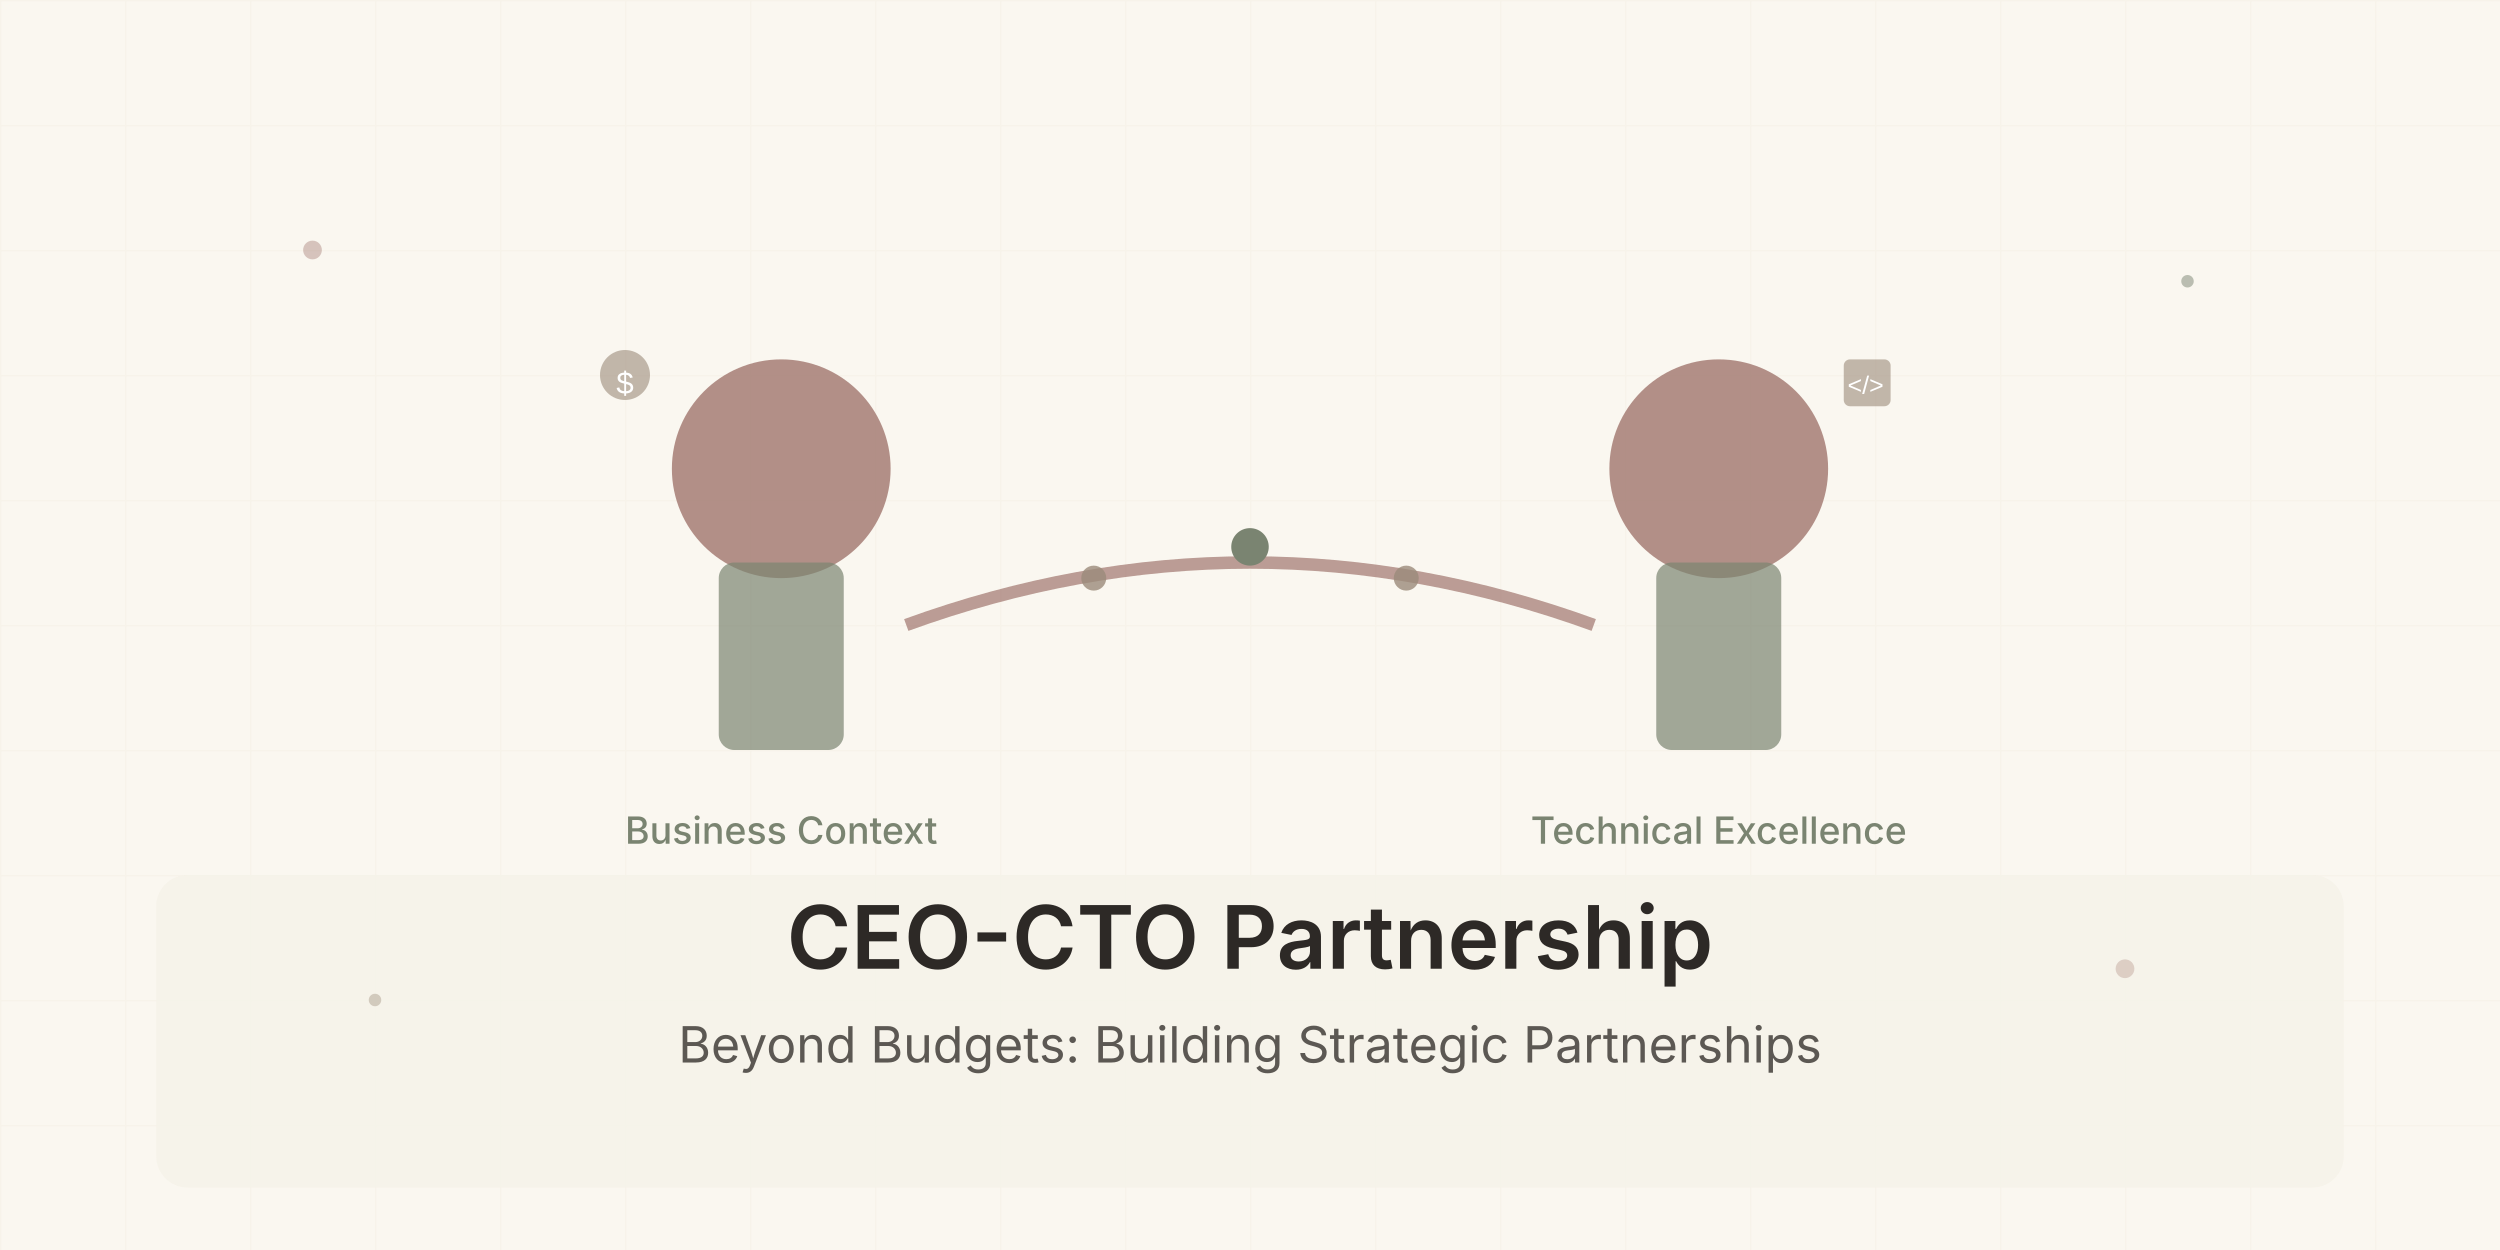
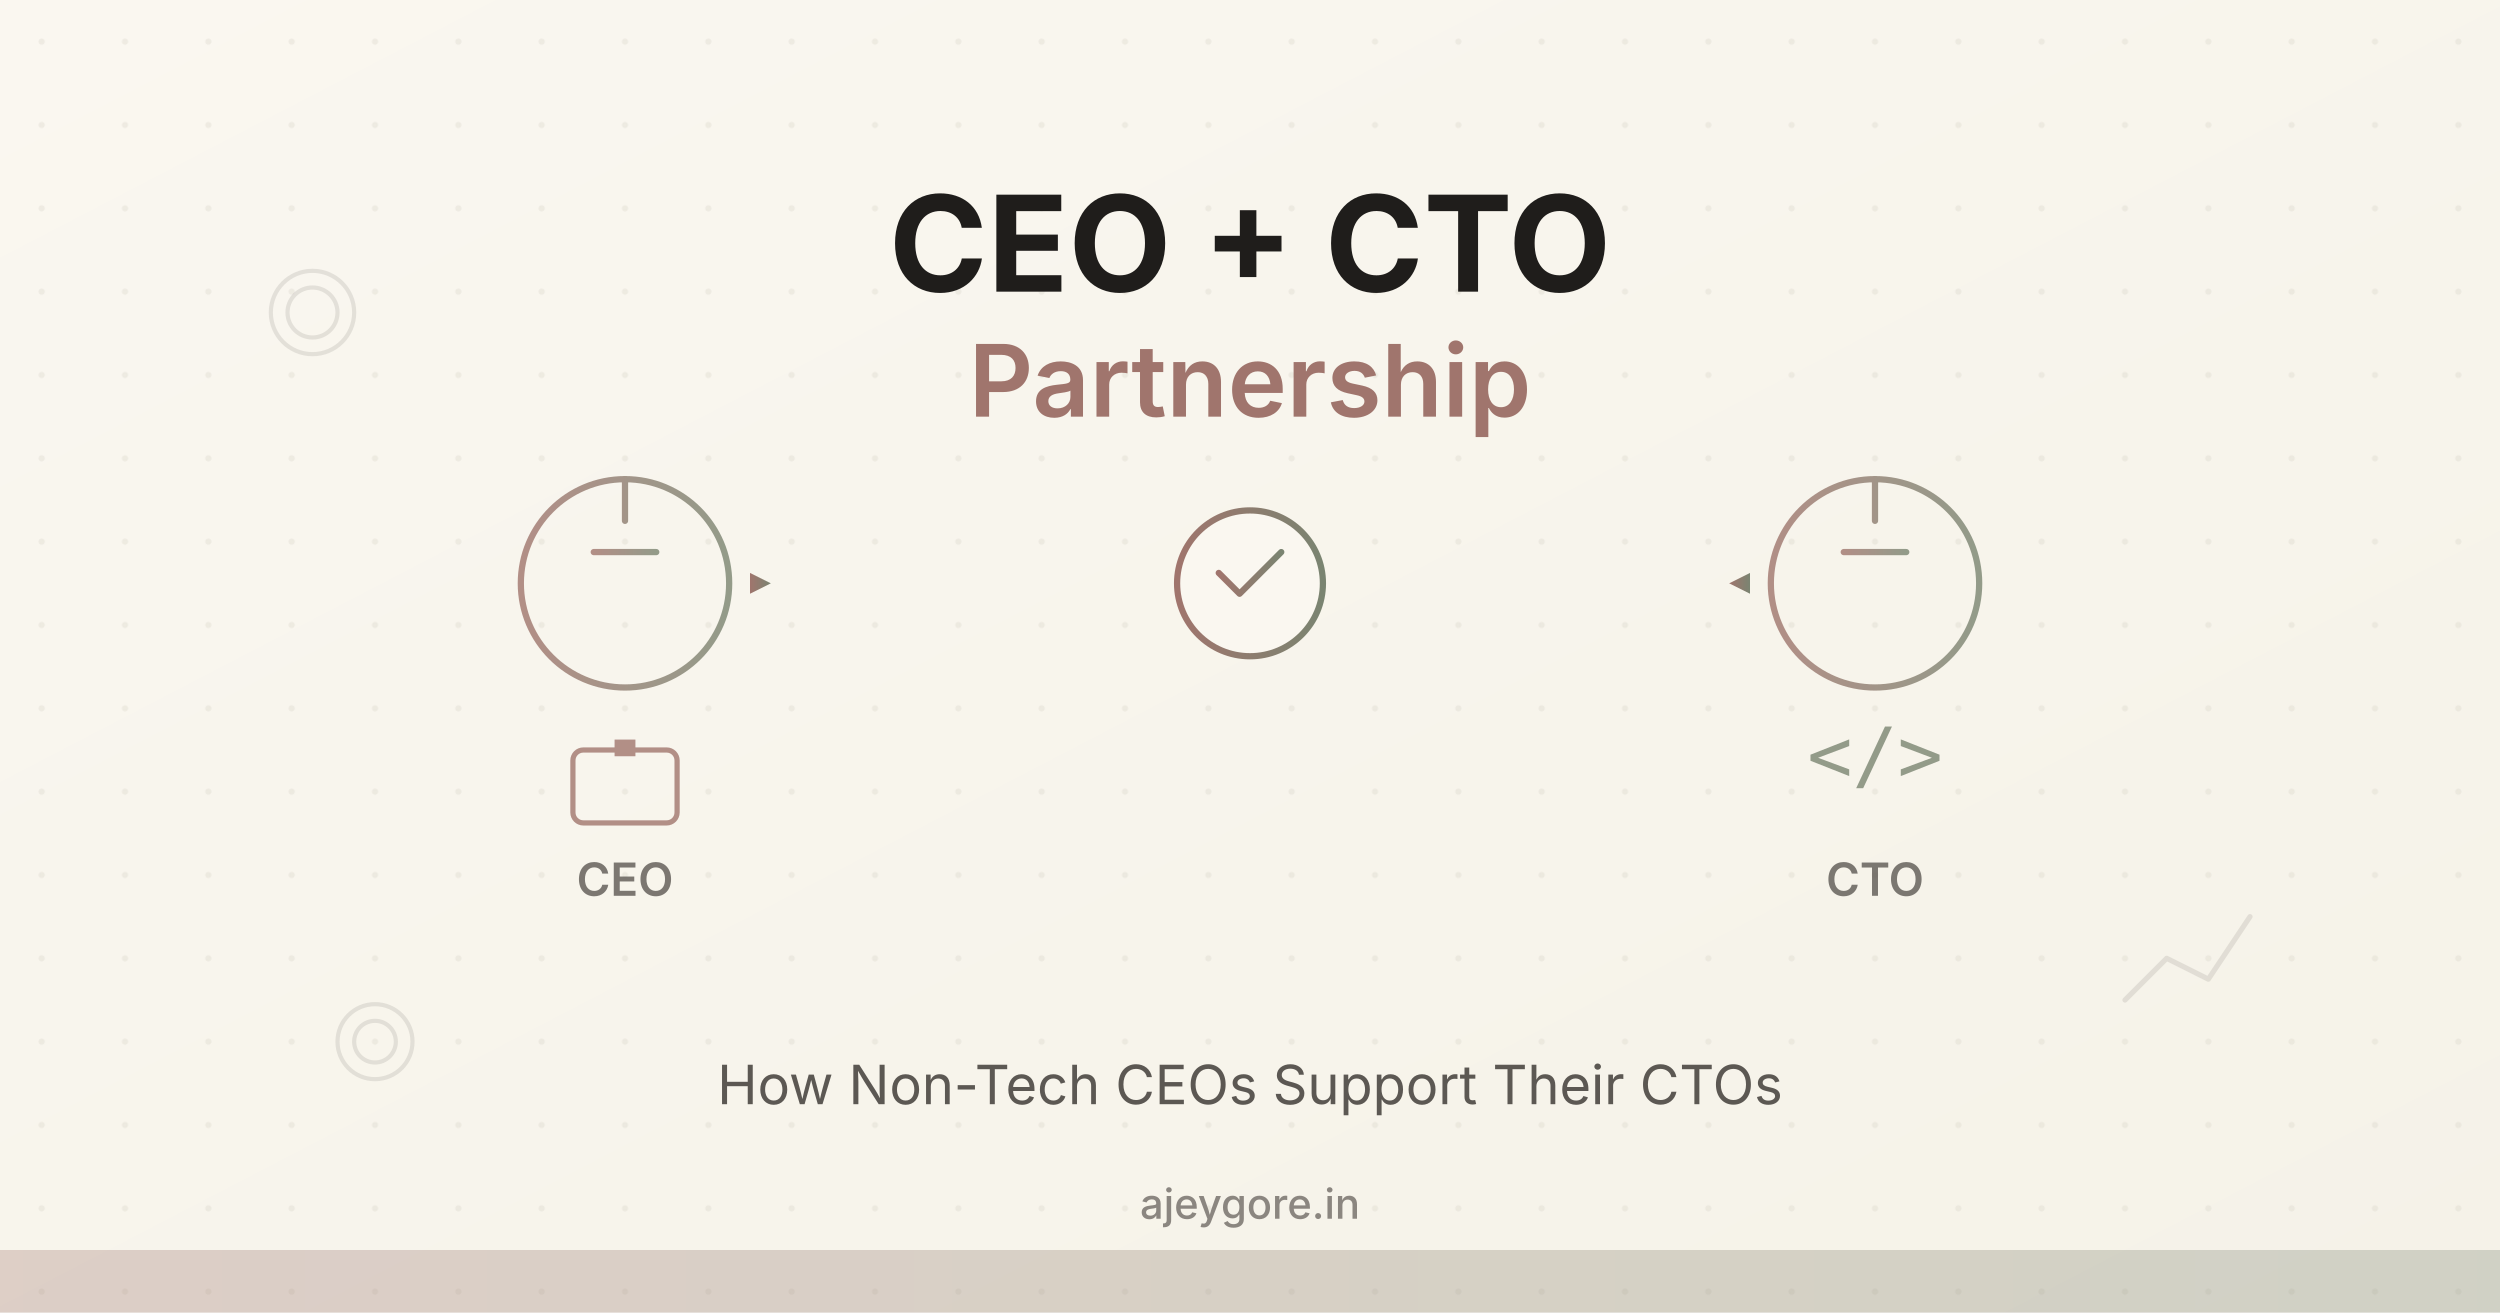
- <svg xmlns="http://www.w3.org/2000/svg" width="800" height="400" viewBox="0 0 800 400">
-   <rect width="800" height="400" fill="#faf7f0" />
+ <svg xmlns="http://www.w3.org/2000/svg" viewBox="0 0 1200 630">
  <defs>
-     <pattern id="grid" width="40" height="40" patternUnits="userSpaceOnUse">
-       <path d="M 40 0 L 0 0 0 40" fill="none" stroke="#f0ecdf" stroke-width="1" opacity="0.3" />
+     <linearGradient id="bgGradient2" x1="0%" y1="0%" x2="100%" y2="100%">
+       <stop offset="0%" style="stop-color:#faf7f0;stop-opacity:1" />
+       <stop offset="100%" style="stop-color:#f5f2e8;stop-opacity:1" />
+     </linearGradient>
+     <linearGradient id="accentGradient2" x1="0%" y1="0%" x2="100%" y2="0%">
+       <stop offset="0%" style="stop-color:#a0756d;stop-opacity:1" />
+       <stop offset="100%" style="stop-color:#7a8471;stop-opacity:1" />
+     </linearGradient>
+     <pattern id="dots2" x="0" y="0" width="40" height="40" patternUnits="userSpaceOnUse">
+       <circle cx="20" cy="20" r="1.5" fill="#d4cfc4" opacity="0.3" />
    </pattern>
  </defs>
-   <rect width="800" height="400" fill="url(#grid)" />
-   <circle cx="250" cy="150" r="35" fill="#a0756d" opacity="0.8" />
-   <rect x="230" y="180" width="40" height="60" rx="5" fill="#7a8471" opacity="0.7" />
-   <circle cx="200" cy="120" r="8" fill="#9b8b7a" opacity="0.6" />
-   <text x="200" y="126" font-family="Arial, sans-serif" font-size="10" text-anchor="middle" fill="white">$</text>
-   <circle cx="550" cy="150" r="35" fill="#a0756d" opacity="0.8" />
-   <rect x="530" y="180" width="40" height="60" rx="5" fill="#7a8471" opacity="0.7" />
-   <rect x="590" y="115" width="15" height="15" rx="2" fill="#9b8b7a" opacity="0.6" />
-   <text x="597" y="126" font-family="Arial, sans-serif" font-size="8" text-anchor="middle" fill="white">&lt;/&gt;</text>
-   <path d="M 290 200 Q 400 160 510 200" stroke="#a0756d" stroke-width="4" fill="none" opacity="0.7" />
-   <circle cx="400" cy="175" r="6" fill="#7a8471" />
-   <circle cx="350" cy="185" r="4" fill="#9b8b7a" opacity="0.8" />
-   <circle cx="450" cy="185" r="4" fill="#9b8b7a" opacity="0.8" />
-   <rect x="50" y="280" width="700" height="100" rx="10" fill="#f5f2e8" opacity="0.8" />
-   <text x="400" y="310" font-family="Inter, Arial, sans-serif" font-size="28" font-weight="600" text-anchor="middle" fill="#2d2926">
-     CEO-CTO Partnership
-   </text>
-   <text x="400" y="340" font-family="Inter, Arial, sans-serif" font-size="16" text-anchor="middle" fill="#5c5853">
-     Beyond Budgets: Building Strategic Partnerships
-   </text>
-   <text x="250" y="270" font-family="Inter, Arial, sans-serif" font-size="12" font-weight="500" text-anchor="middle" fill="#7a8471">
-     Business Context
-   </text>
-   <text x="550" y="270" font-family="Inter, Arial, sans-serif" font-size="12" font-weight="500" text-anchor="middle" fill="#7a8471">
-     Technical Excellence
-   </text>
-   <circle cx="100" cy="80" r="3" fill="#a0756d" opacity="0.4" />
-   <circle cx="700" cy="90" r="2" fill="#7a8471" opacity="0.5" />
-   <circle cx="120" cy="320" r="2" fill="#9b8b7a" opacity="0.4" />
-   <circle cx="680" cy="310" r="3" fill="#a0756d" opacity="0.3" />
+   <rect width="1200" height="630" fill="url(#bgGradient2)" />
+   <rect width="1200" height="630" fill="url(#dots2)" />
+   <g opacity="0.8">
+     <circle cx="300" cy="280" r="50" fill="none" stroke="url(#accentGradient2)" stroke-width="3" />
+     <path d="M 300 250 L 300 230 M 285 265 L 315 265" stroke="url(#accentGradient2)" stroke-width="3" stroke-linecap="round" />
+     <rect x="275" y="360" width="50" height="35" rx="5" fill="none" stroke="#a0756d" stroke-width="2.5" />
+     <rect x="295" y="355" width="10" height="8" fill="#a0756d" />
+     <text x="300" y="430" font-family="'Inter', sans-serif" font-size="22" font-weight="600" fill="#5c5853" text-anchor="middle">CEO</text>
+   </g>
+   <g opacity="0.8">
+     <circle cx="900" cy="280" r="50" fill="none" stroke="url(#accentGradient2)" stroke-width="3" />
+     <path d="M 900 250 L 900 230 M 885 265 L 915 265" stroke="url(#accentGradient2)" stroke-width="3" stroke-linecap="round" />
+     <text x="900" y="375" font-family="monospace" font-size="36" fill="#7a8471" text-anchor="middle">&lt;/&gt;</text>
+     <text x="900" y="430" font-family="'Inter', sans-serif" font-size="22" font-weight="600" fill="#5c5853" text-anchor="middle">CTO</text>
+   </g>
+   <g>
+     <line x1="360" y1="280" x2="840" y2="280" stroke="url(#accentGradient2)" stroke-width="4" stroke-dasharray="8,4" />
+     <polygon points="370,280 360,275 360,285" fill="url(#accentGradient2)" />
+     <polygon points="830,280 840,275 840,285" fill="url(#accentGradient2)" />
+     <circle cx="600" cy="280" r="35" fill="#faf7f0" stroke="url(#accentGradient2)" stroke-width="3" />
+     <path d="M 585 275 L 595 285 L 615 265" stroke="url(#accentGradient2)" stroke-width="3" fill="none" stroke-linecap="round" stroke-linejoin="round" />
+   </g>
+   <g opacity="0.2" fill="#8b8680">
+     <circle cx="150" cy="150" r="20" fill="none" stroke="#8b8680" stroke-width="2" />
+     <circle cx="150" cy="150" r="12" fill="none" stroke="#8b8680" stroke-width="2" />
+     <path d="M 1020 480 L 1040 460 L 1060 470 L 1080 440" stroke="#8b8680" stroke-width="2.5" fill="none" stroke-linecap="round" stroke-linejoin="round" />
+     <circle cx="180" cy="500" r="18" fill="none" stroke="#8b8680" stroke-width="2" />
+     <circle cx="180" cy="500" r="10" fill="none" stroke="#8b8680" stroke-width="2" />
+   </g>
+   <g>
+     <text x="600" y="140" font-family="'Inter', 'Helvetica Neue', Arial, sans-serif" font-size="64" font-weight="700" fill="#1f1d1b" text-anchor="middle">CEO + CTO</text>
+     <text x="600" y="200" font-family="'Inter', 'Helvetica Neue', Arial, sans-serif" font-size="48" font-weight="600" fill="#a0756d" text-anchor="middle">Partnership</text>
+   </g>
+   <text x="600" y="530" font-family="'Inter', 'Helvetica Neue', Arial, sans-serif" font-size="26" font-weight="400" fill="#5c5853" text-anchor="middle">How Non-Tech CEOs Support Their CTOs</text>
+   <rect x="0" y="600" width="1200" height="30" fill="url(#accentGradient2)" opacity="0.3" />
+   <text x="600" y="585" font-family="'Inter', 'Helvetica Neue', Arial, sans-serif" font-size="20" font-weight="500" fill="#8b8680" text-anchor="middle">ajeygore.in</text>
</svg>
